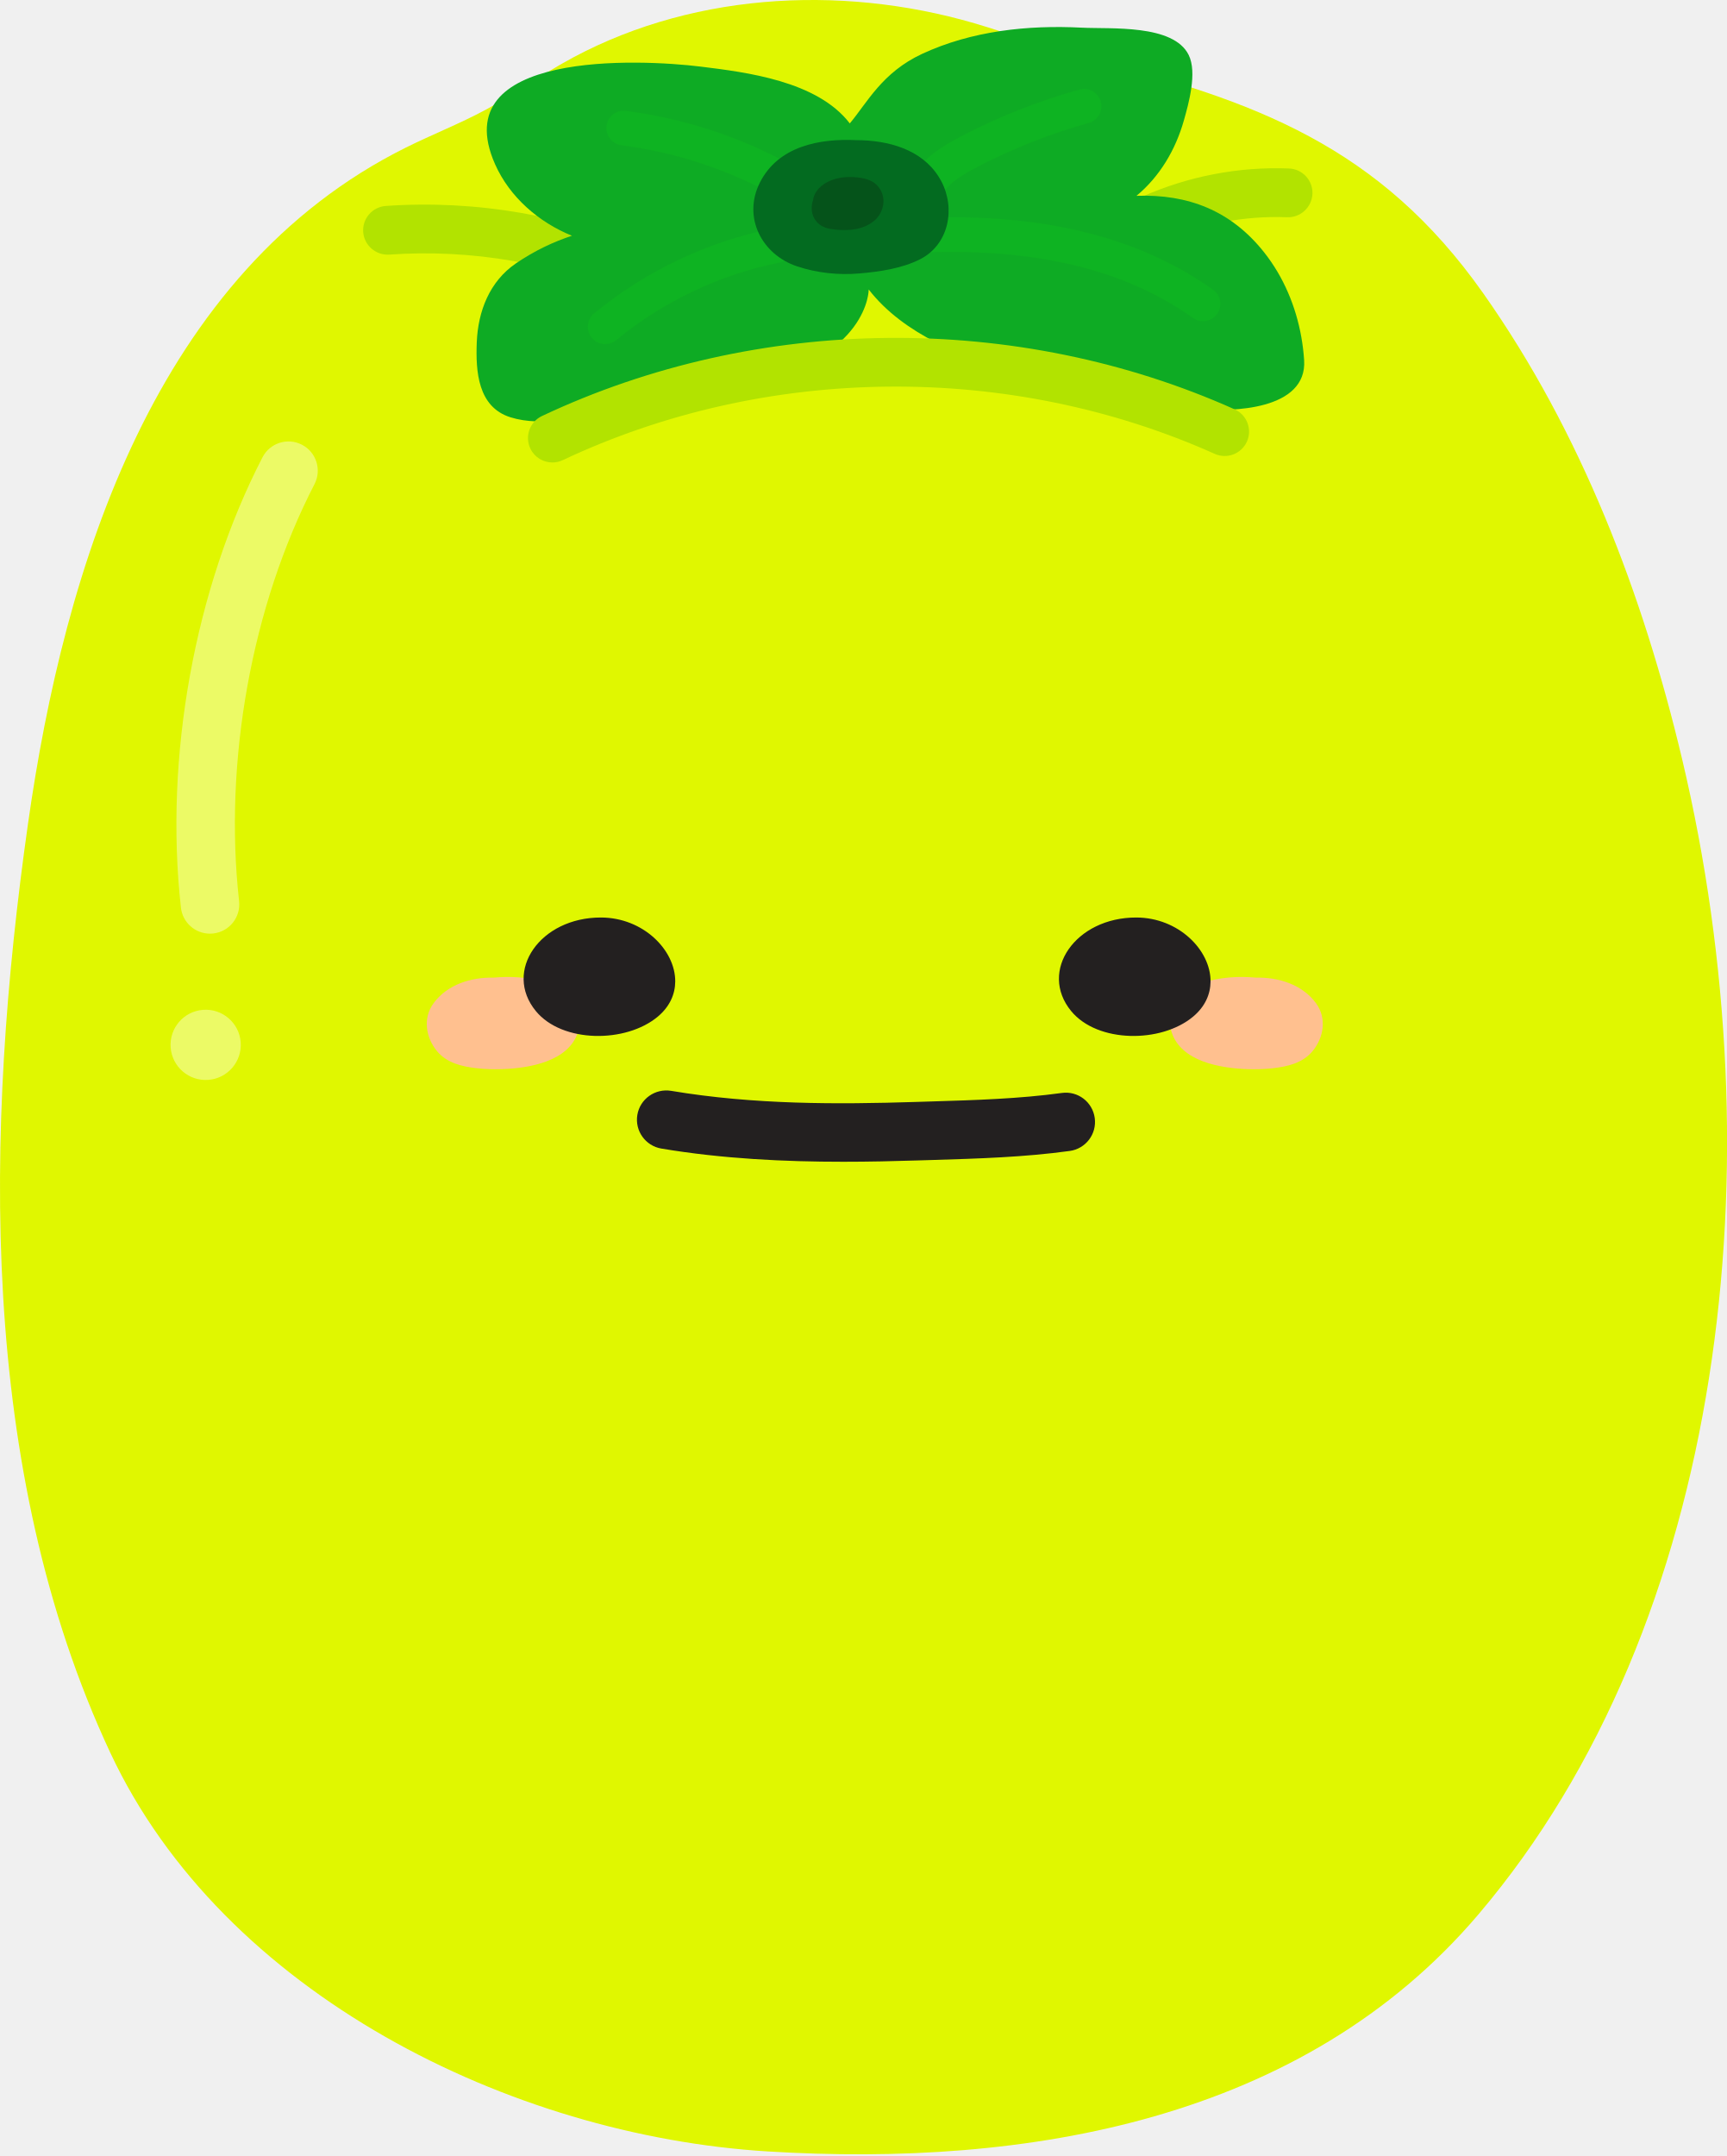
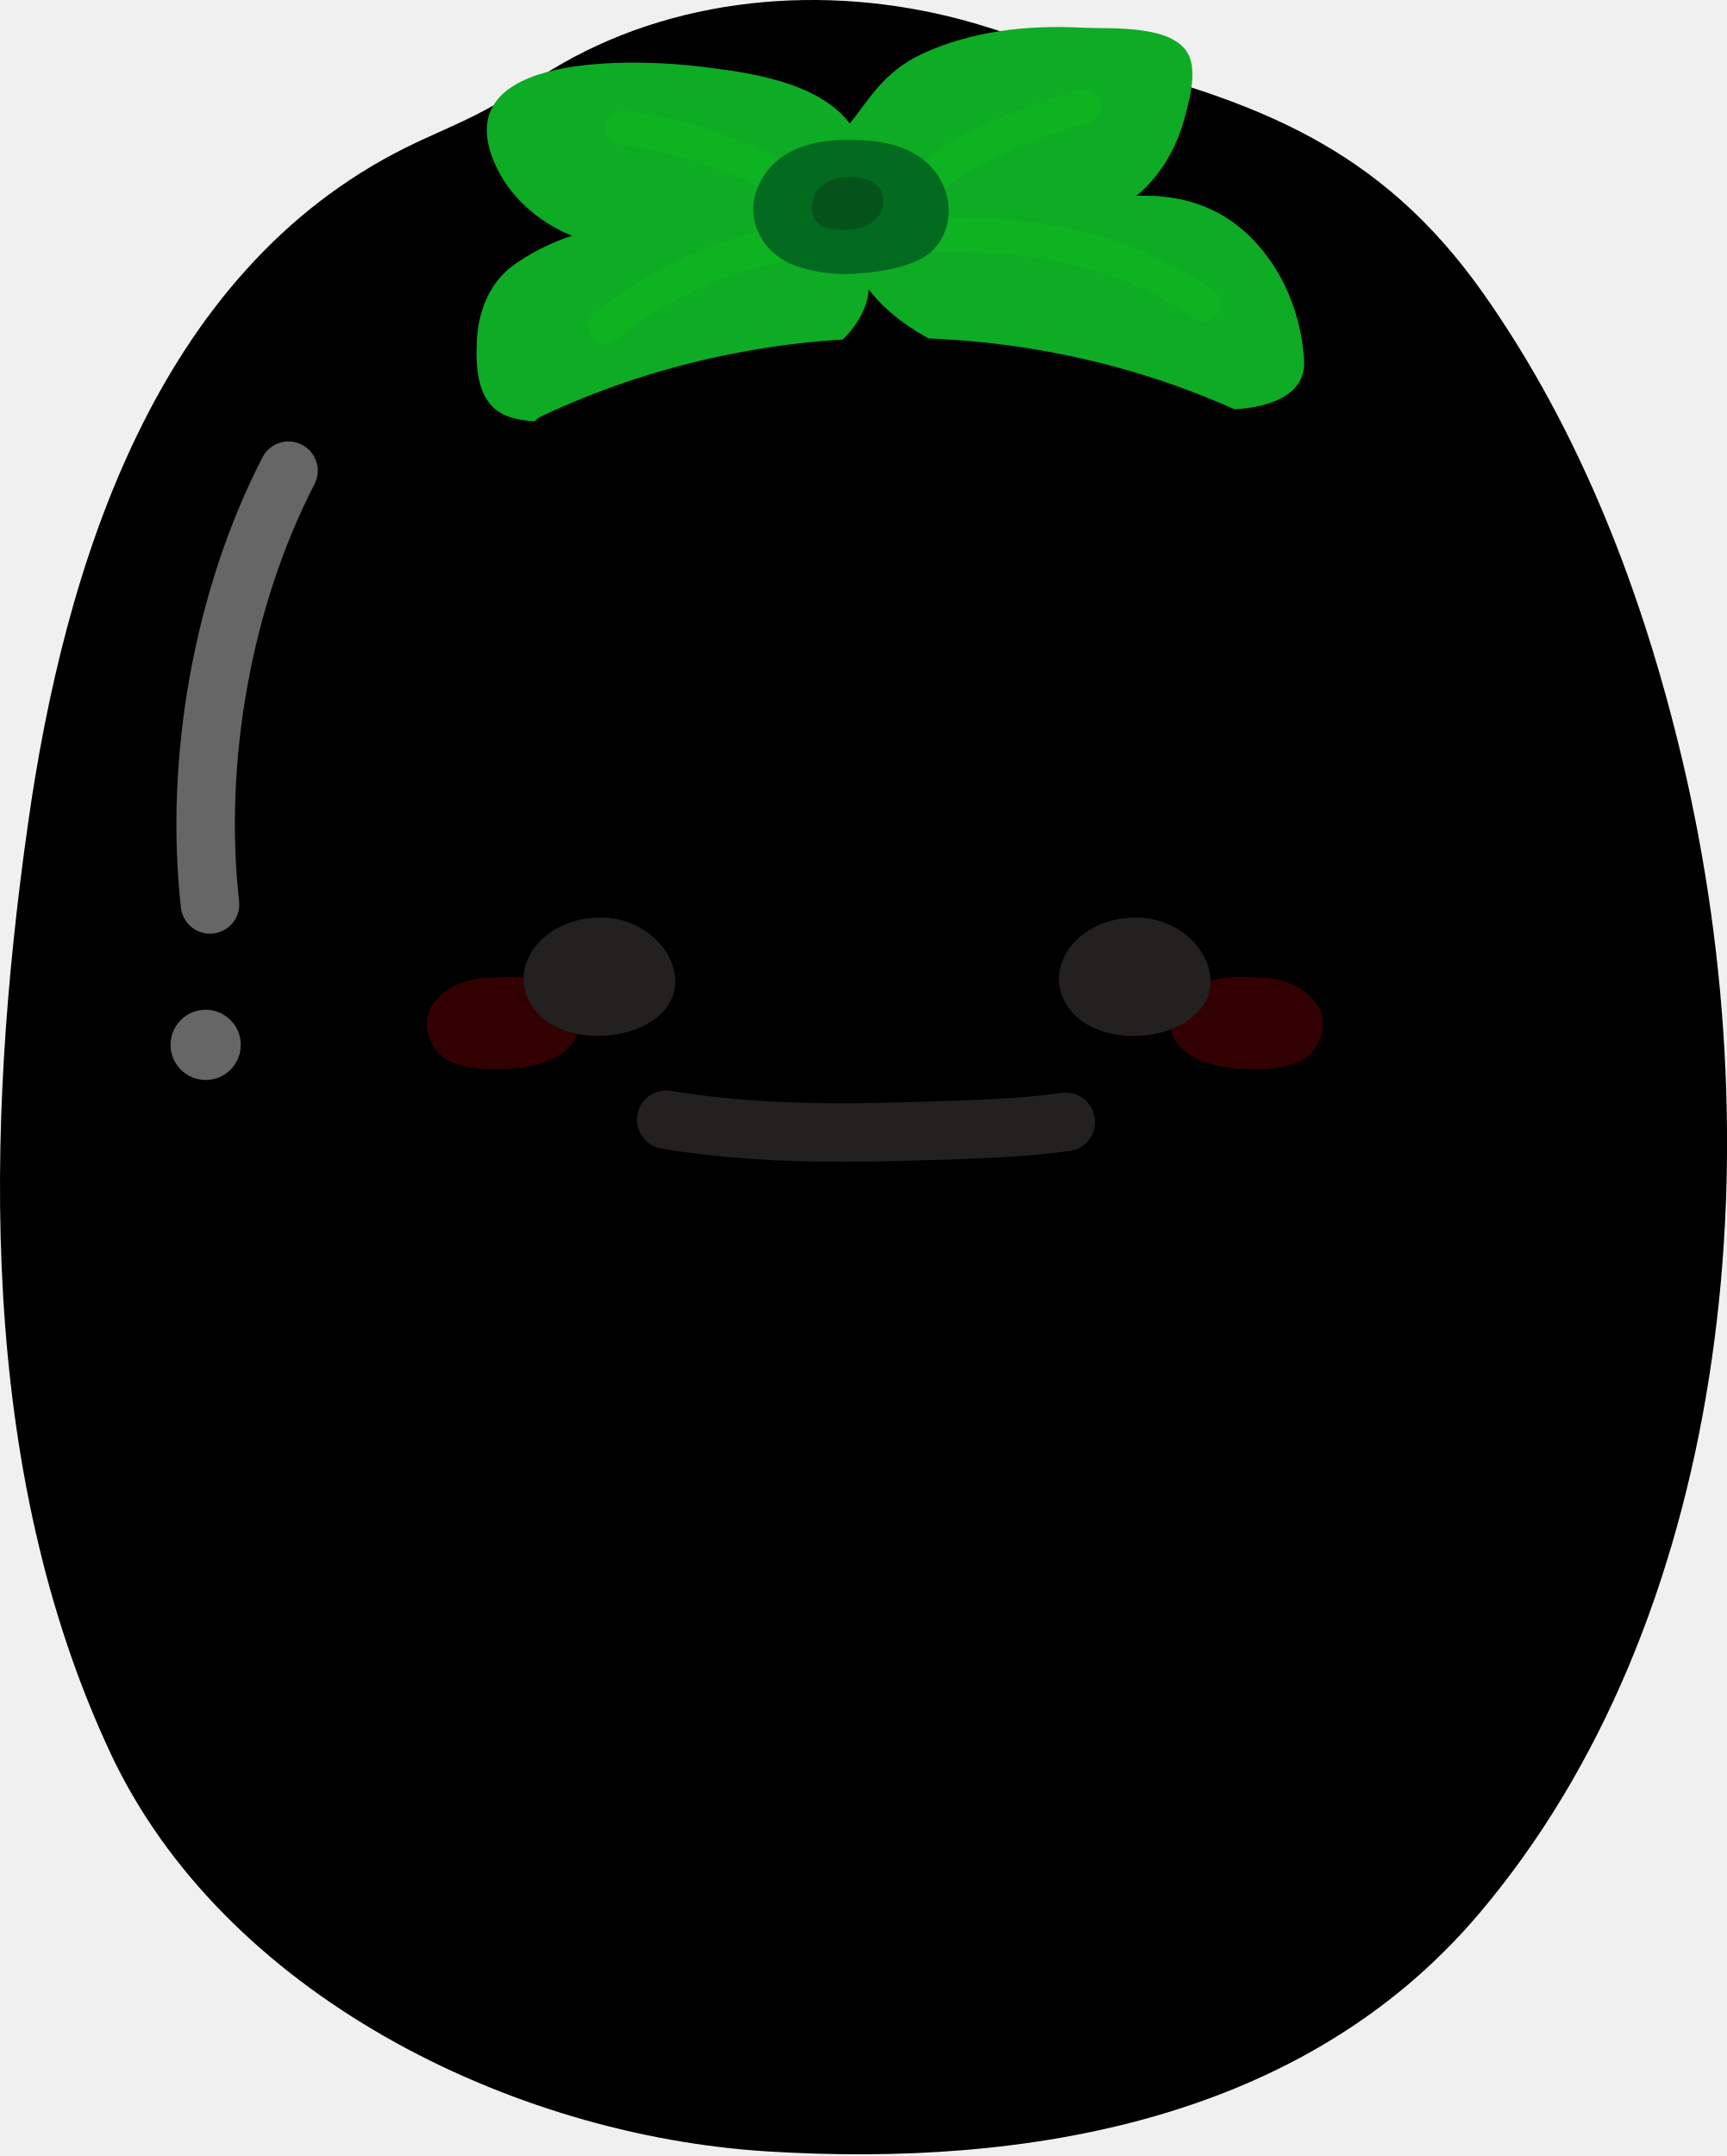
<svg xmlns="http://www.w3.org/2000/svg" width="177" height="221" version="1.1">
  <defs>
    <clipPath id="clip_35">
      <path id="svg_1" d="m-96.984,-70.172l360,0l0,360l-360,0l0,-360z" />
    </clipPath>
    <clipPath id="clip_36">
      <path id="svg_2" d="m18.086,95.705l14.494,0l0,-50.454l-14.494,0l0,50.454z" />
    </clipPath>
    <clipPath id="clip_37">
      <path id="svg_3" d="m17.487,110.703l7.201,0l0,-7.201l-7.201,0l0,7.201z" />
    </clipPath>
    <clipPath id="clip_38">
      <path id="svg_4" d="m94.004,19.824l18.921,0l0,-10.713l-18.921,0l0,10.713z" />
    </clipPath>
    <clipPath id="clip_39">
      <path id="svg_5" d="m60.268,35.275l21.049,0l0,-11.879l-21.049,0l0,11.879z" />
    </clipPath>
    <clipPath id="clip_40">
      <path id="svg_6" d="m62.168,20.072l19.556,0l0,-8.726l-19.556,0l0,8.726z" />
    </clipPath>
    <clipPath id="clip_41">
      <path id="svg_7" d="m91.798,32.927l33.325,0l0,-10.663l-33.325,0l0,10.663z" />
    </clipPath>
  </defs>
  <g>
    <g id="svg_8">
      <g id="svg_9">
        <g id="svg_10" clip-path="url(#clip_35)">
-           <path id="svg_11" fill="#e0f700" d="m172.472,77.848c-4.001,-16.882 -10.35,-33.533 -20.398,-47.782c-10.622,-15.062 -23.35,-19.774 -40.716,-24.115c-3.879,-0.969 -7.611,-2.447 -11.449,-3.565c-13.975,-4.073 -29.666,-3.085 -42.301,4.145c-2.649,1.515 -5.148,3.286 -7.835,4.731c-2.649,1.425 -5.46,2.523 -8.155,3.862c-25.689,12.77 -35.011,42.953 -38.752,69.347c-4.429,31.244 -5.168,66.103 8.445,95.198c11.564,24.715 41.047,39.237 67.376,40.861c26.563,1.637 54.906,-3.128 72.897,-24.301c25.397,-29.888 30.654,-77.17 20.888,-118.381" />
+           <path id="svg_11" fill="current" d="m172.472,77.848c-4.001,-16.882 -10.35,-33.533 -20.398,-47.782c-10.622,-15.062 -23.35,-19.774 -40.716,-24.115c-3.879,-0.969 -7.611,-2.447 -11.449,-3.565c-13.975,-4.073 -29.666,-3.085 -42.301,4.145c-2.649,1.515 -5.148,3.286 -7.835,4.731c-2.649,1.425 -5.46,2.523 -8.155,3.862c-25.689,12.77 -35.011,42.953 -38.752,69.347c-4.429,31.244 -5.168,66.103 8.445,95.198c11.564,24.715 41.047,39.237 67.376,40.861c26.563,1.637 54.906,-3.128 72.897,-24.301c25.397,-29.888 30.654,-77.17 20.888,-118.381" />
          <g id="svg_12" opacity="0.4">
            <g id="svg_13" clip-path="url(#clip_36)">
              <path id="svg_14" fill="#ffffff" d="m21.528,95.705c-1.508,0 -2.807,-1.134 -2.978,-2.668c-1.72,-15.436 1.407,-32.693 8.365,-46.163c0.759,-1.471 2.566,-2.05 4.042,-1.288c1.471,0.76 2.049,2.569 1.288,4.042c-6.436,12.46 -9.326,28.438 -7.732,42.745c0.184,1.646 -1.003,3.13 -2.649,3.313c-0.112,0.013 -0.225,0.019 -0.336,0.019" />
            </g>
          </g>
          <g id="svg_15" opacity="0.4">
            <g id="svg_16" clip-path="url(#clip_37)">
              <path id="svg_17" fill="#ffffff" d="m24.677,106.827c0.152,1.982 -1.332,3.713 -3.314,3.865c-1.983,0.152 -3.713,-1.332 -3.866,-3.314c-0.151,-1.983 1.332,-3.713 3.315,-3.865c1.982,-0.152 3.713,1.332 3.865,3.314" />
            </g>
          </g>
-           <path id="svg_18" fill="#b2e300" d="m112.675,27.218c-1.109,0 -2.122,-0.744 -2.416,-1.867c-0.351,-1.336 0.449,-2.702 1.784,-3.052c1.173,-0.308 2.343,-0.863 3.581,-1.451c0.502,-0.238 1.005,-0.477 1.512,-0.702c4.697,-2.085 9.88,-3.079 15.026,-2.874c1.38,0.055 2.453,1.218 2.399,2.597c-0.056,1.381 -1.235,2.455 -2.598,2.399c-4.382,-0.17 -8.797,0.671 -12.798,2.448c-0.469,0.208 -0.932,0.429 -1.396,0.648c-1.393,0.662 -2.832,1.345 -4.458,1.771c-0.213,0.056 -0.426,0.083 -0.636,0.083" />
-           <path id="svg_19" fill="#b2e300" d="m65.748,30.618c-0.336,0 -0.677,-0.068 -1.004,-0.212c-7.776,-3.413 -16.364,-4.906 -24.838,-4.307c-1.355,0.09 -2.571,-0.94 -2.669,-2.319c-0.096,-1.377 0.942,-2.572 2.32,-2.669c9.275,-0.644 18.681,0.98 27.197,4.717c1.264,0.555 1.839,2.029 1.284,3.294c-0.411,0.937 -1.328,1.496 -2.29,1.496" />
+           <path id="svg_18" fill="current" d="m112.675,27.218c-1.109,0 -2.122,-0.744 -2.416,-1.867c-0.351,-1.336 0.449,-2.702 1.784,-3.052c1.173,-0.308 2.343,-0.863 3.581,-1.451c0.502,-0.238 1.005,-0.477 1.512,-0.702c4.697,-2.085 9.88,-3.079 15.026,-2.874c1.38,0.055 2.453,1.218 2.399,2.597c-0.056,1.381 -1.235,2.455 -2.598,2.399c-4.382,-0.17 -8.797,0.671 -12.798,2.448c-0.469,0.208 -0.932,0.429 -1.396,0.648c-1.393,0.662 -2.832,1.345 -4.458,1.771c-0.213,0.056 -0.426,0.083 -0.636,0.083" />
+           <path id="svg_19" fill="current" d="m65.748,30.618c-0.336,0 -0.677,-0.068 -1.004,-0.212c-7.776,-3.413 -16.364,-4.906 -24.838,-4.307c-1.355,0.09 -2.571,-0.94 -2.669,-2.319c-0.096,-1.377 0.942,-2.572 2.32,-2.669c9.275,-0.644 18.681,0.98 27.197,4.717c1.264,0.555 1.839,2.029 1.284,3.294c-0.411,0.937 -1.328,1.496 -2.29,1.496" />
          <path id="svg_20" fill="#0eab24" d="m130.98,27.866c-0.413,-0.699 -0.873,-1.371 -1.378,-2.008c-3.392,-4.277 -7.8,-5.972 -13.08,-5.786c2.394,-1.986 4.001,-4.721 4.848,-7.693c0.509,-1.789 1.387,-4.947 0.506,-6.738c-1.568,-3.189 -8.022,-2.653 -10.957,-2.805c-5.544,-0.288 -11.289,0.325 -16.371,2.683c-4.111,1.909 -5.626,4.996 -7.421,7.131c-3.348,-4.365 -10.633,-5.245 -15.278,-5.821c-6.241,-0.772 -26.271,-1.695 -21.094,9.997c1.498,3.383 4.493,5.964 7.886,7.338c-1.828,0.602 -3.791,1.498 -5.758,2.844c-2.694,1.843 -3.874,4.906 -4.001,8.075c-0.119,2.986 0.11,6.643 3.455,7.691c3.34,1.045 7.327,-0.093 10.66,-0.686c4.534,-0.807 9.055,-1.692 13.557,-2.664c12.567,-2.718 12.514,-9.748 12.514,-9.748c3.6,4.642 9.769,6.974 15.205,8.613c6.076,1.833 12.383,2.896 18.681,3.603c3.347,0.377 11.084,0.121 10.755,-4.972c-0.207,-3.174 -1.115,-6.323 -2.729,-9.054" />
          <g id="svg_21" opacity="0.4">
            <g id="svg_22" clip-path="url(#clip_38)">
              <path id="svg_23" fill="#0fbd1d" d="m95.787,19.824c-0.435,0 -0.87,-0.158 -1.213,-0.477c-0.721,-0.669 -0.763,-1.797 -0.093,-2.518c1.242,-1.335 2.783,-2.195 4.13,-2.897c3.835,-1.995 7.891,-3.595 12.054,-4.756c0.95,-0.261 1.931,0.291 2.195,1.238c0.264,0.948 -0.29,1.931 -1.238,2.195c-3.926,1.094 -7.75,2.604 -11.366,4.486c-1.083,0.563 -2.31,1.241 -3.163,2.16c-0.352,0.378 -0.828,0.569 -1.306,0.569" />
            </g>
          </g>
          <g id="svg_24" opacity="0.4">
            <g id="svg_25" clip-path="url(#clip_39)">
              <path id="svg_26" fill="#0fbd1d" d="m62.051,35.274c-0.515,0 -1.025,-0.222 -1.378,-0.65c-0.625,-0.761 -0.515,-1.884 0.245,-2.509c5.267,-4.33 11.582,-7.333 18.263,-8.686c0.963,-0.19 1.904,0.429 2.1,1.394c0.195,0.965 -0.428,1.905 -1.393,2.1c-6.111,1.237 -11.889,3.984 -16.706,7.946c-0.332,0.272 -0.733,0.405 -1.131,0.405" />
            </g>
          </g>
          <g id="svg_27" opacity="0.4">
            <g id="svg_28" clip-path="url(#clip_40)">
              <path id="svg_29" fill="#0fbd1d" d="m79.94,20.071c-0.285,0 -0.575,-0.068 -0.844,-0.214c-4.8,-2.587 -9.972,-4.257 -15.376,-4.961c-0.975,-0.128 -1.664,-1.022 -1.537,-1.998c0.127,-0.975 1.008,-1.665 1.998,-1.537c5.836,0.762 11.423,2.564 16.607,5.359c0.866,0.467 1.19,1.548 0.722,2.414c-0.321,0.598 -0.935,0.937 -1.57,0.937" />
            </g>
          </g>
          <g id="svg_30" opacity="0.4">
            <g id="svg_31" clip-path="url(#clip_41)">
              <path id="svg_32" fill="#0fbd1d" d="m123.339,32.927c-0.356,0 -0.717,-0.106 -1.029,-0.329c-7.188,-5.101 -16.552,-7.279 -28.641,-6.672c-0.945,0.059 -1.82,-0.706 -1.869,-1.689c-0.05,-0.983 0.706,-1.821 1.689,-1.871c12.916,-0.645 23.018,1.744 30.883,7.326c0.803,0.569 0.991,1.681 0.422,2.484c-0.348,0.489 -0.896,0.751 -1.455,0.751" />
            </g>
          </g>
          <path id="svg_33" fill="#036b20" d="m96.266,18.155c-1.78,-2.863 -5.227,-3.781 -8.454,-3.79c-3.803,-0.183 -8.018,0.62 -9.9,4.344c-1.798,3.557 0.188,7.386 3.811,8.592c2.036,0.677 4.225,0.913 6.361,0.73c2.08,-0.178 4.356,-0.499 6.24,-1.451c2.958,-1.495 3.674,-5.203 2.18,-8.011c-0.075,-0.143 -0.155,-0.28 -0.238,-0.414" />
          <path id="svg_34" fill="#05531a" d="m90.483,19.952c-0.169,-0.559 -0.548,-1.062 -1.063,-1.344c-0.375,-0.205 -0.786,-0.319 -1.206,-0.382c-0.879,-0.13 -1.758,-0.122 -2.622,0.129c-0.97,0.283 -1.925,0.925 -2.197,1.955c-0.018,0.071 -0.023,0.141 -0.035,0.21c-0.043,0.115 -0.076,0.233 -0.097,0.355c-0.122,0.701 0.019,1.365 0.506,1.9c0.303,0.332 0.76,0.57 1.198,0.656c0.689,0.134 1.454,0.186 2.154,0.13c0.947,-0.074 1.804,-0.338 2.54,-0.957c0.745,-0.627 1.107,-1.712 0.822,-2.652" />
-           <path id="svg_35" fill="#b2e300" d="m56.635,47.406c-0.938,0 -1.837,-0.53 -2.264,-1.436c-0.588,-1.249 -0.052,-2.738 1.197,-3.327c22.135,-10.432 48.684,-10.687 71.017,-0.683c1.26,0.564 1.823,2.043 1.259,3.303c-0.563,1.26 -2.044,1.826 -3.304,1.259c-21.02,-9.414 -46.007,-9.176 -66.842,0.645c-0.343,0.162 -0.707,0.239 -1.063,0.239" />
-           <path id="svg_36" fill="#ffc08f" d="m121.766,101.39c1.275,-0.749 2.982,-1.092 4.42,-1.206c0.854,-0.067 1.711,-0.048 2.562,0.026c2.342,-0.052 4.775,0.707 6.18,2.625c1.116,1.524 0.803,3.501 -0.34,4.895c-1.019,1.244 -2.582,1.598 -4.097,1.77c-0.877,0.1 -1.764,0.123 -2.645,0.09c-2.719,-0.103 -6.734,-0.762 -7.718,-3.775c-0.713,-2.184 0.181,-3.57 1.638,-4.425" />
-           <path id="svg_37" fill="#ffc08f" d="m57.614,101.39c-1.275,-0.749 -2.982,-1.092 -4.421,-1.206c-0.854,-0.067 -1.71,-0.048 -2.561,0.026c-2.343,-0.052 -4.775,0.707 -6.18,2.625c-1.117,1.524 -0.803,3.501 0.339,4.895c1.02,1.244 2.582,1.598 4.098,1.77c0.877,0.1 1.763,0.123 2.645,0.09c2.718,-0.103 6.733,-0.762 7.718,-3.775c0.713,-2.184 -0.182,-3.57 -1.638,-4.425" />
+           <path id="svg_35" fill="current" d="m56.635,47.406c-0.938,0 -1.837,-0.53 -2.264,-1.436c-0.588,-1.249 -0.052,-2.738 1.197,-3.327c22.135,-10.432 48.684,-10.687 71.017,-0.683c1.26,0.564 1.823,2.043 1.259,3.303c-0.563,1.26 -2.044,1.826 -3.304,1.259c-21.02,-9.414 -46.007,-9.176 -66.842,0.645c-0.343,0.162 -0.707,0.239 -1.063,0.239" />
+           <path id="svg_36" fill="rgba(255,7,7,0.2)" d="m121.766,101.39c1.275,-0.749 2.982,-1.092 4.42,-1.206c0.854,-0.067 1.711,-0.048 2.562,0.026c2.342,-0.052 4.775,0.707 6.18,2.625c1.116,1.524 0.803,3.501 -0.34,4.895c-1.019,1.244 -2.582,1.598 -4.097,1.77c-0.877,0.1 -1.764,0.123 -2.645,0.09c-2.719,-0.103 -6.734,-0.762 -7.718,-3.775c-0.713,-2.184 0.181,-3.57 1.638,-4.425" />
+           <path id="svg_37" fill="rgba(255,7,7,0.2)" d="m57.614,101.39c-1.275,-0.749 -2.982,-1.092 -4.421,-1.206c-0.854,-0.067 -1.71,-0.048 -2.561,0.026c-2.343,-0.052 -4.775,0.707 -6.18,2.625c-1.117,1.524 -0.803,3.501 0.339,4.895c1.02,1.244 2.582,1.598 4.098,1.77c0.877,0.1 1.763,0.123 2.645,0.09c2.718,-0.103 6.733,-0.762 7.718,-3.775c0.713,-2.184 -0.182,-3.57 -1.638,-4.425" />
          <path id="svg_38" fill="#232020" d="m61.294,100.14c0,0.001 0,0.001 -0.001,0.001c0.004,-0.002 0.008,-0.004 0.012,-0.007c-0.004,0.002 -0.007,0.004 -0.011,0.006" />
          <path id="svg_39" fill="#232020" d="m69.23,100.607c0.019,-3.214 -3.278,-6.548 -7.612,-6.558c-6.23,-0.014 -10.054,5.491 -6.674,9.597c2.698,3.28 9.227,3.305 12.506,0.557c1.227,-1.031 1.772,-2.304 1.78,-3.596" />
          <path id="svg_40" fill="#232020" d="m116.179,100.14c0,0.001 0,0.001 -0.001,0.001c0.005,-0.002 0.009,-0.004 0.013,-0.007l-0.001,0c-0.003,0.002 -0.007,0.004 -0.011,0.006" />
          <path id="svg_41" fill="#232020" d="m124.115,100.607c0.02,-3.214 -3.277,-6.548 -7.612,-6.558c-6.23,-0.014 -10.053,5.491 -6.674,9.597c2.699,3.28 9.227,3.305 12.506,0.557c1.228,-1.031 1.772,-2.304 1.78,-3.596" />
          <path id="svg_42" fill="#232020" d="m86.46,119.086c-5.971,0 -12.371,-0.298 -18.652,-1.353c-1.634,-0.275 -2.737,-1.822 -2.462,-3.456c0.275,-1.633 1.825,-2.726 3.456,-2.462c8.511,1.429 17.077,1.392 25.071,1.14l1.651,-0.052c4.417,-0.133 8.985,-0.271 13.337,-0.869c1.649,-0.231 3.156,0.922 3.38,2.564c0.226,1.641 -0.922,3.155 -2.563,3.38c-4.668,0.641 -9.399,0.785 -13.972,0.923l-1.642,0.05c-2.419,0.077 -4.97,0.135 -7.604,0.135" />
        </g>
      </g>
    </g>
  </g>
</svg>
